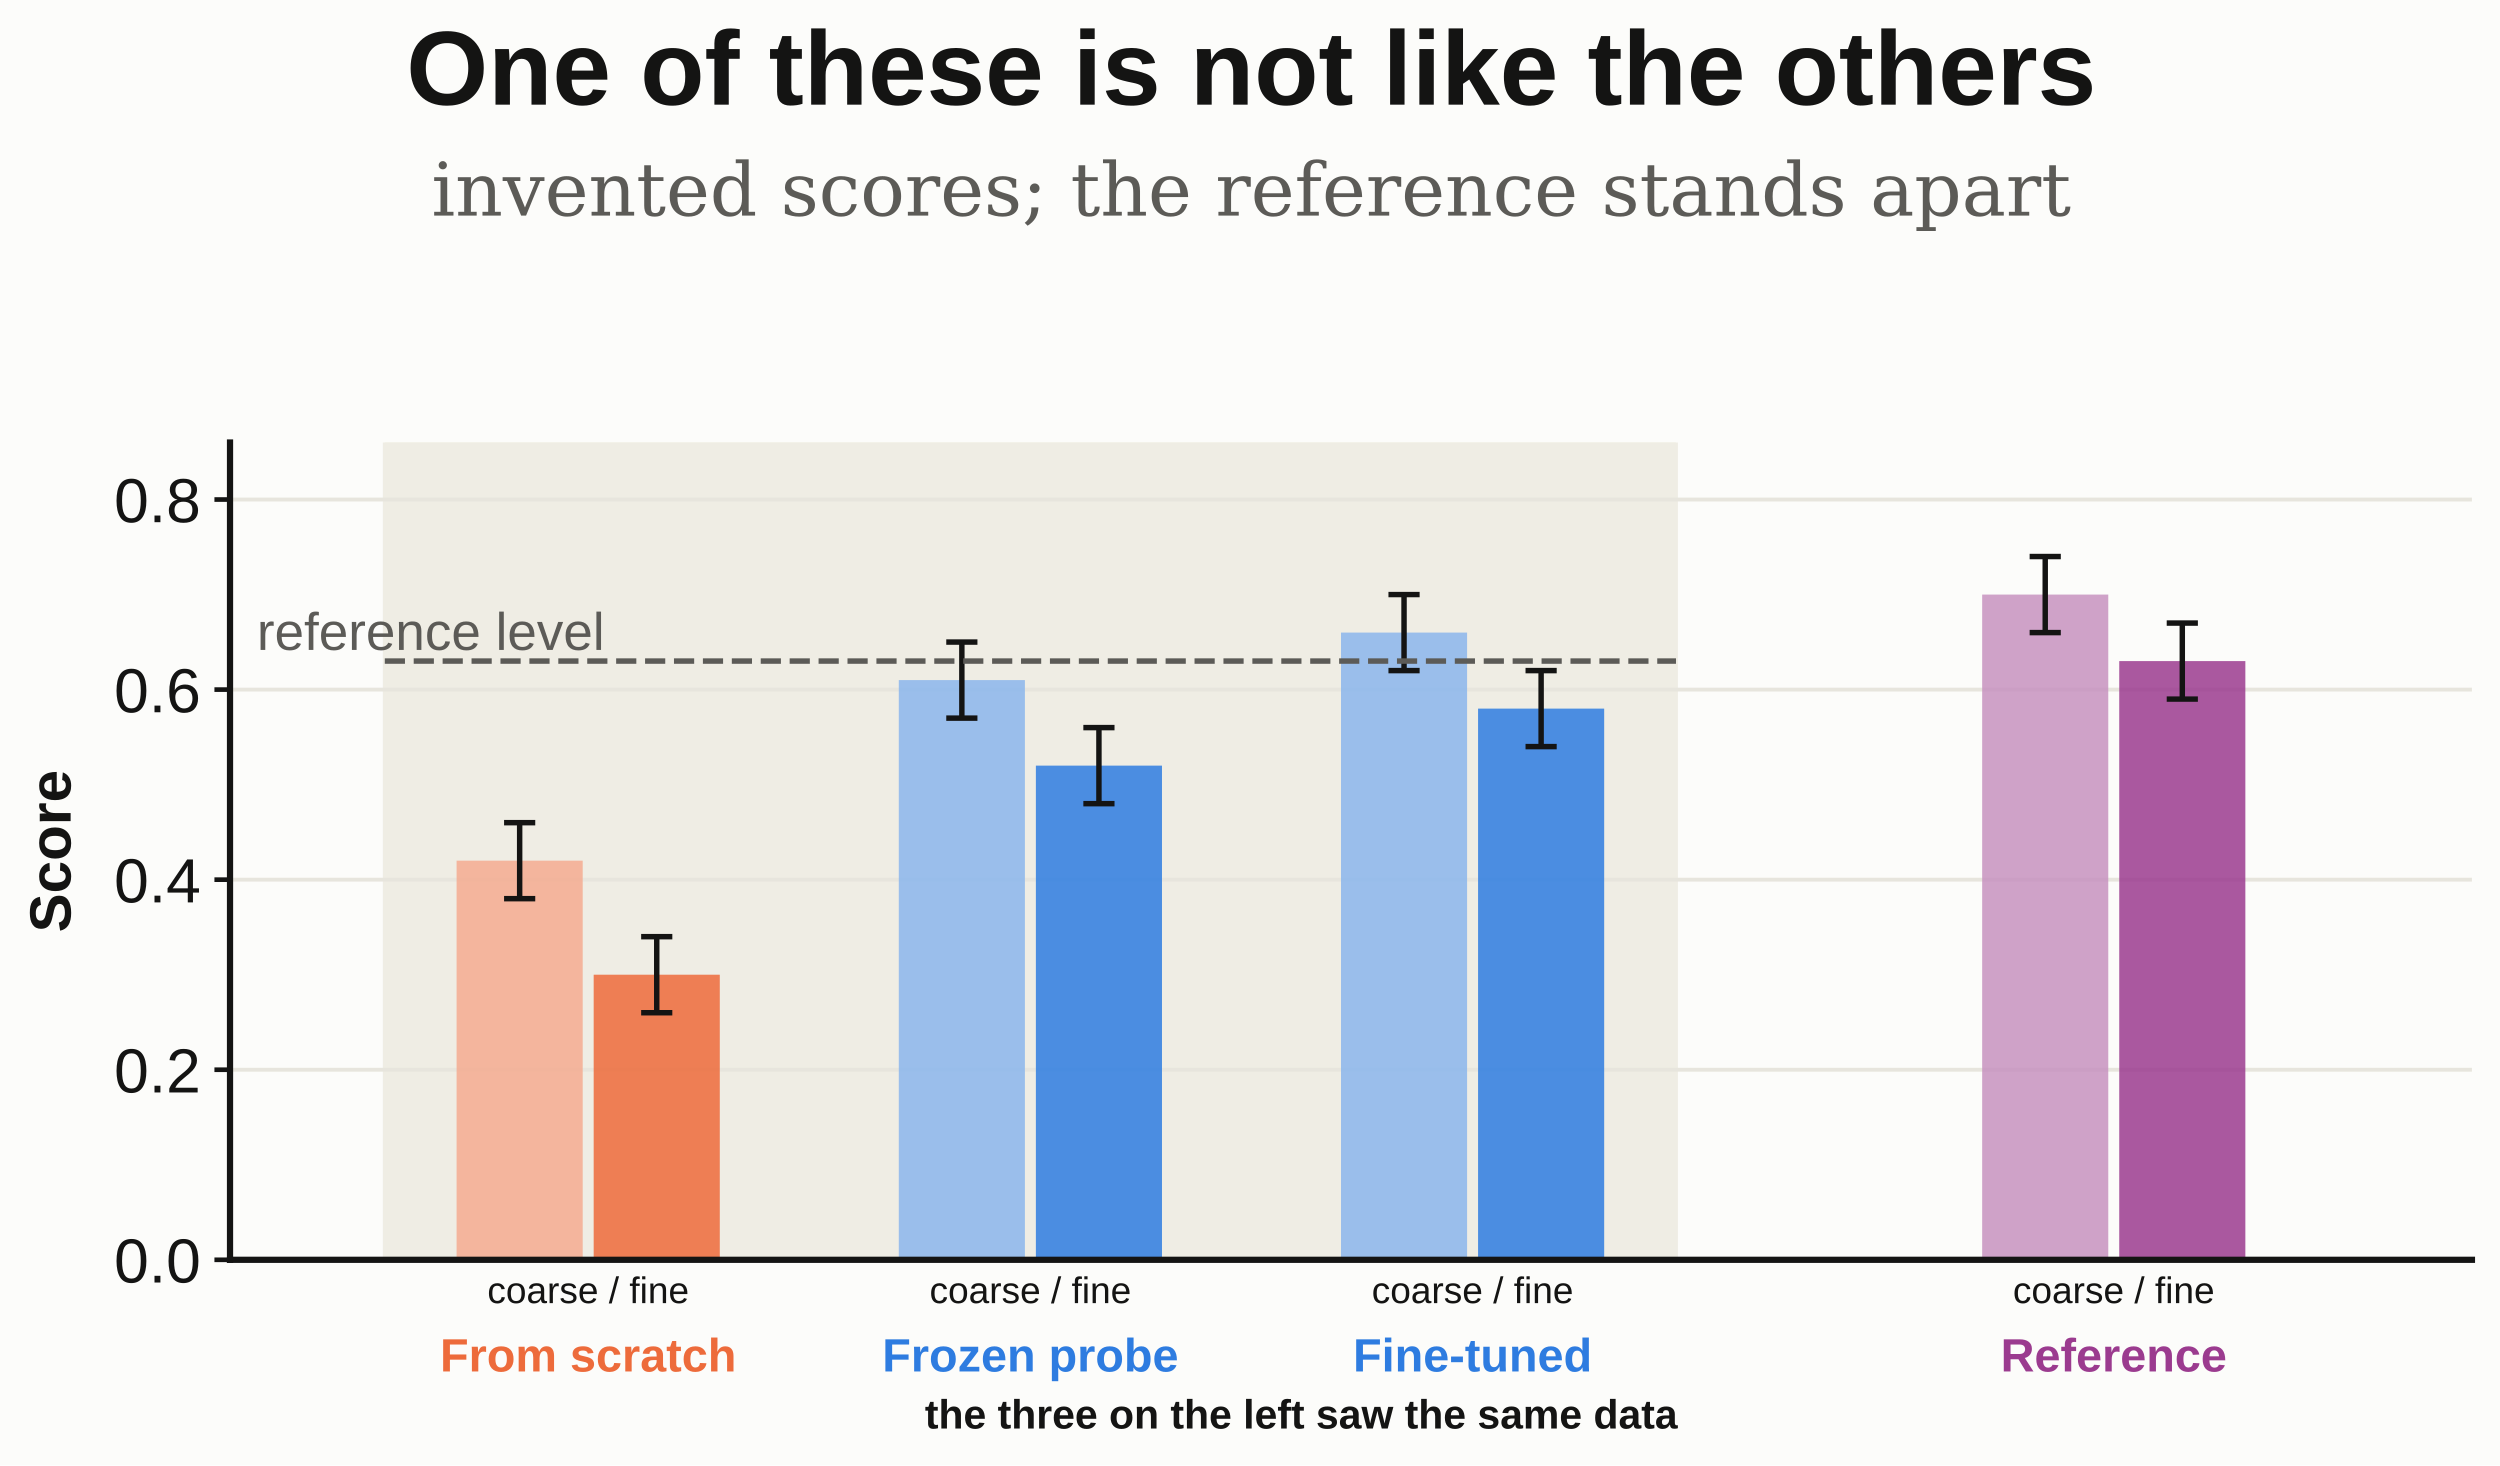
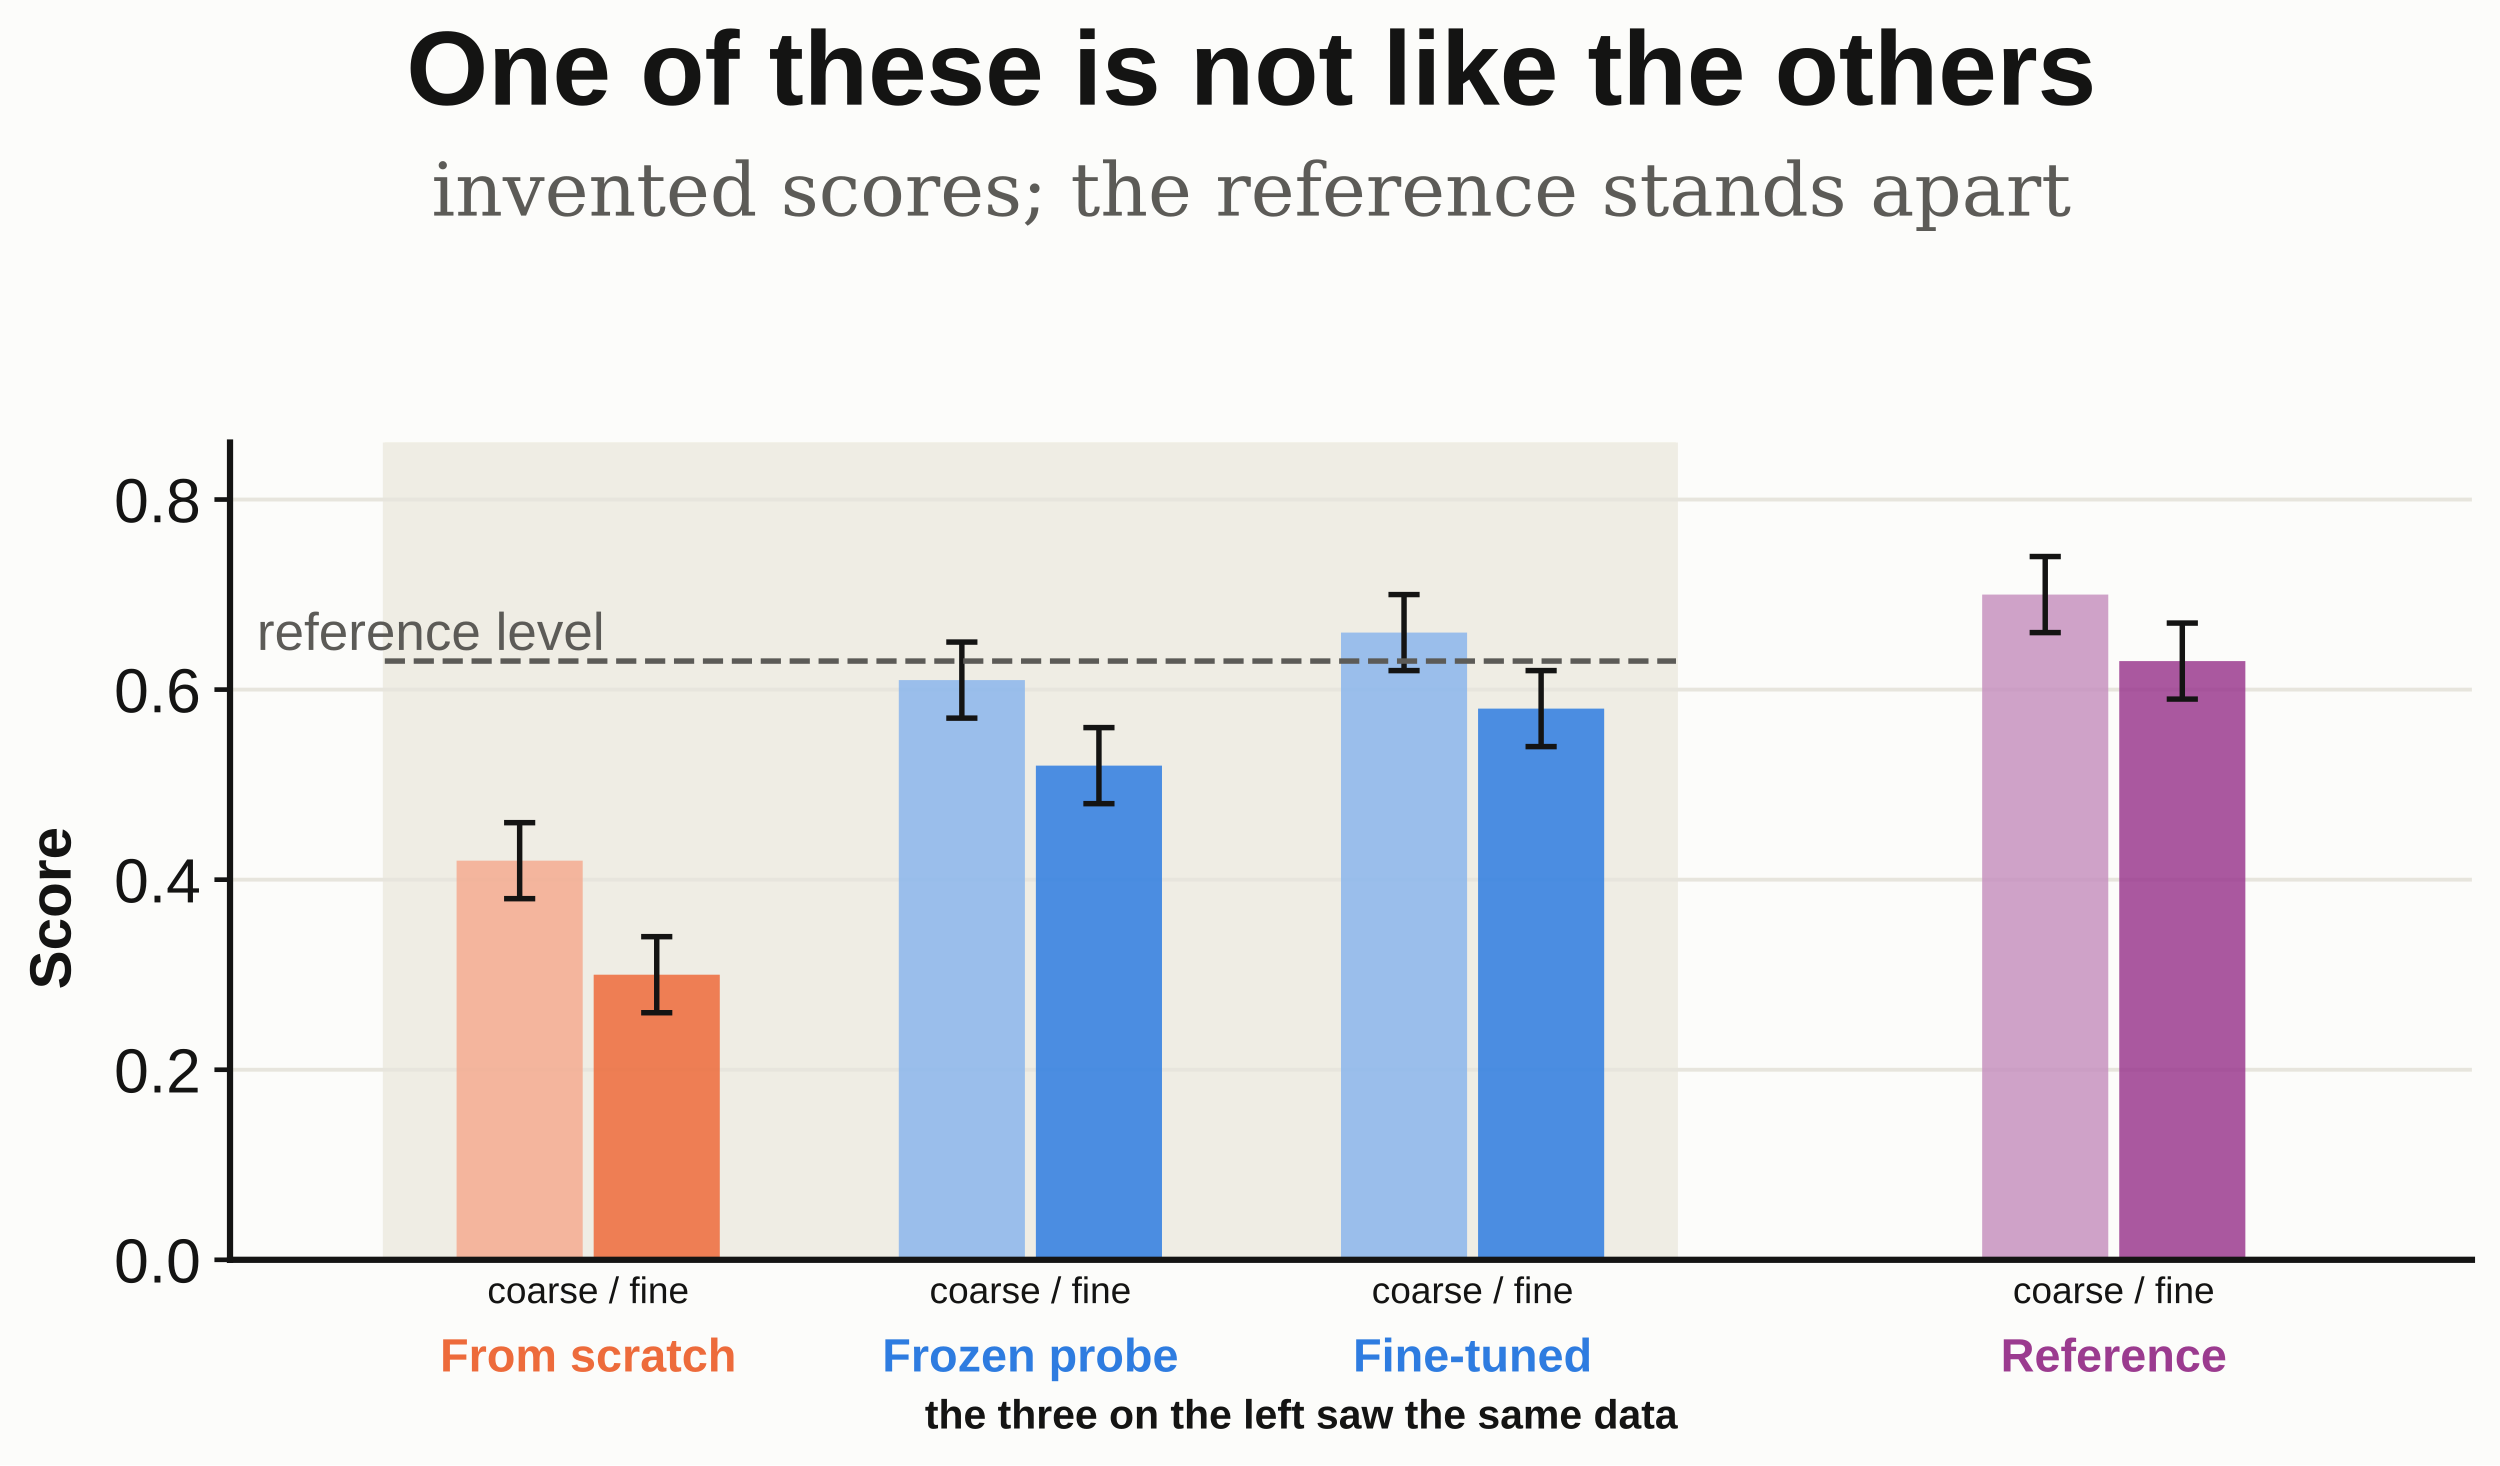
<svg xmlns="http://www.w3.org/2000/svg" xmlns:xlink="http://www.w3.org/1999/xlink" width="641.44pt" height="375.937pt" viewBox="0 0 641.44 375.937" version="1.1">
  <defs>
    <style type="text/css">*{stroke-linejoin: round; stroke-linecap: butt}</style>
  </defs>
  <g id="figure_1">
    <g id="patch_1">
      <path d="M 0 375.937  L 641.44 375.937  L 641.44 0  L 0 0  z " style="fill: #fcfcfa" />
    </g>
    <g id="axes_1">
      <g id="patch_2">
        <path d="M 59.017 323.235  L 634.24 323.235  L 634.24 113.539  L 59.017 113.539  z " style="fill: #fcfcfa" />
      </g>
      <g id="patch_3">
        <path d="M 98.727 323.235  L 430.019 323.235  L 430.019 113.539  L 98.727 113.539  z " clip-path="url(#pd3c40c6196)" style="fill: #efede4; stroke: #efede4; stroke-linejoin: miter" />
      </g>
      <g id="matplotlib.axis_1" />
      <g id="matplotlib.axis_2">
        <g id="ytick_1">
          <g id="line2d_1">
            <path d="M 59.017 323.235  L 634.24 323.235  " clip-path="url(#pd3c40c6196)" style="fill: none; stroke: #e7e5dd; stroke-linecap: square" />
          </g>
          <g id="line2d_2">
            <defs>
              <path id="m5bc738e78b" d="M 0 0  L -4 0  " style="stroke: #141413; stroke-width: 1.2" />
            </defs>
            <g>
              <use xlink:href="#m5bc738e78b" x="59.017" y="323.235" style="fill: #141413; stroke: #141413; stroke-width: 1.2" />
            </g>
          </g>
          <g id="text_1">
            <text style="font-size: 16px; font-family: 'Arial', 'Verdana', 'DejaVu Sans', sans-serif; text-anchor: end; fill: #141413" x="51.517" y="329.059" transform="rotate(-0 51.51715 329.0588)">0.0</text>
          </g>
        </g>
        <g id="ytick_2">
          <g id="line2d_3">
            <path d="M 59.017 274.468  L 634.24 274.468  " clip-path="url(#pd3c40c6196)" style="fill: none; stroke: #e7e5dd; stroke-linecap: square" />
          </g>
          <g id="line2d_4">
            <g>
              <use xlink:href="#m5bc738e78b" x="59.017" y="274.468" style="fill: #141413; stroke: #141413; stroke-width: 1.2" />
            </g>
          </g>
          <g id="text_2">
            <text style="font-size: 16px; font-family: 'Arial', 'Verdana', 'DejaVu Sans', sans-serif; text-anchor: end; fill: #141413" x="51.517" y="280.292" transform="rotate(-0 51.51715 280.2924)">0.2</text>
          </g>
        </g>
        <g id="ytick_3">
          <g id="line2d_5">
            <path d="M 59.017 225.702  L 634.24 225.702  " clip-path="url(#pd3c40c6196)" style="fill: none; stroke: #e7e5dd; stroke-linecap: square" />
          </g>
          <g id="line2d_6">
            <g>
              <use xlink:href="#m5bc738e78b" x="59.017" y="225.702" style="fill: #141413; stroke: #141413; stroke-width: 1.2" />
            </g>
          </g>
          <g id="text_3">
            <text style="font-size: 16px; font-family: 'Arial', 'Verdana', 'DejaVu Sans', sans-serif; text-anchor: end; fill: #141413" x="51.517" y="231.526" transform="rotate(-0 51.51715 231.5259)">0.4</text>
          </g>
        </g>
        <g id="ytick_4">
          <g id="line2d_7">
            <path d="M 59.017 176.935  L 634.24 176.935  " clip-path="url(#pd3c40c6196)" style="fill: none; stroke: #e7e5dd; stroke-linecap: square" />
          </g>
          <g id="line2d_8">
            <g>
              <use xlink:href="#m5bc738e78b" x="59.017" y="176.935" style="fill: #141413; stroke: #141413; stroke-width: 1.2" />
            </g>
          </g>
          <g id="text_4">
            <text style="font-size: 16px; font-family: 'Arial', 'Verdana', 'DejaVu Sans', sans-serif; text-anchor: end; fill: #141413" x="51.517" y="182.759" transform="rotate(-0 51.51715 182.7595)">0.6</text>
          </g>
        </g>
        <g id="ytick_5">
          <g id="line2d_9">
            <path d="M 59.017 128.169  L 634.24 128.169  " clip-path="url(#pd3c40c6196)" style="fill: none; stroke: #e7e5dd; stroke-linecap: square" />
          </g>
          <g id="line2d_10">
            <g>
              <use xlink:href="#m5bc738e78b" x="59.017" y="128.169" style="fill: #141413; stroke: #141413; stroke-width: 1.2" />
            </g>
          </g>
          <g id="text_5">
            <text style="font-size: 16px; font-family: 'Arial', 'Verdana', 'DejaVu Sans', sans-serif; text-anchor: end; fill: #141413" x="51.517" y="133.993" transform="rotate(-0 51.51715 133.993)">0.8</text>
          </g>
        </g>
        <g id="text_6">
-           <text style="font-weight: 700; font-size: 15px; font-family: 'Arial', 'Verdana', 'DejaVu Sans', sans-serif; text-anchor: middle; fill: #141413" x="18.12" y="218.387" transform="rotate(-90 18.12041 218.3867)">Score</text>
+           <text style="font-weight: 700; font-size: 15px; font-family: 'Arial', 'Verdana', 'DejaVu Sans', sans-serif; text-anchor: middle; fill: #141413" x="18.12" y="233.017" transform="rotate(-90 18.12041 233.0167)">Score</text>
        </g>
      </g>
      <g id="text_7">
        <text style="font-size: 13.6px; font-family: 'Arial', 'Verdana', 'DejaVu Sans', sans-serif; text-anchor: start; fill: #5c5b57" x="65.92" y="166.758" transform="rotate(-0 65.91982 166.7582)">reference level</text>
      </g>
      <g id="patch_4">
        <path d="M 59.017 323.235  L 59.017 113.539  " style="fill: none; stroke: #141413; stroke-width: 1.6; stroke-linejoin: miter; stroke-linecap: square" />
      </g>
      <g id="patch_5">
        <path d="M 117.152 323.235  L 149.51 323.235  L 149.51 220.825  L 117.152 220.825  z " clip-path="url(#pd3c40c6196)" style="fill: #f4ac91; opacity: 0.85" />
      </g>
      <g id="patch_6">
        <path d="M 230.608 323.235  L 262.966 323.235  L 262.966 174.497  L 230.608 174.497  z " clip-path="url(#pd3c40c6196)" style="fill: #8bb6ec; opacity: 0.85" />
      </g>
      <g id="patch_7">
        <path d="M 344.064 323.235  L 376.422 323.235  L 376.422 162.305  L 344.064 162.305  z " clip-path="url(#pd3c40c6196)" style="fill: #8bb6ec; opacity: 0.85" />
      </g>
      <g id="patch_8">
        <path d="M 508.576 323.235  L 540.934 323.235  L 540.934 152.552  L 508.576 152.552  z " clip-path="url(#pd3c40c6196)" style="fill: #c792bf; opacity: 0.85" />
      </g>
      <g id="patch_9">
        <path d="M 152.324 323.235  L 184.681 323.235  L 184.681 250.085  L 152.324 250.085  z " clip-path="url(#pd3c40c6196)" style="fill: #ed6b3b; opacity: 0.85" />
      </g>
      <g id="patch_10">
        <path d="M 265.78 323.235  L 298.137 323.235  L 298.137 196.442  L 265.78 196.442  z " clip-path="url(#pd3c40c6196)" style="fill: #2e7ce0; opacity: 0.85" />
      </g>
      <g id="patch_11">
        <path d="M 379.236 323.235  L 411.594 323.235  L 411.594 181.812  L 379.236 181.812  z " clip-path="url(#pd3c40c6196)" style="fill: #2e7ce0; opacity: 0.85" />
      </g>
      <g id="patch_12">
        <path d="M 543.747 323.235  L 576.105 323.235  L 576.105 169.62  L 543.747 169.62  z " clip-path="url(#pd3c40c6196)" style="fill: #9b3b8f; opacity: 0.85" />
      </g>
      <g id="text_8">
        <text style="font-size: 9.5px; font-family: 'Arial', 'Verdana', 'DejaVu Sans', sans-serif; text-anchor: middle; fill: #141413" x="150.917" y="334.345" transform="rotate(-0 150.9167 334.3448)">coarse / fine</text>
      </g>
      <g id="text_9">
        <text style="font-size: 9.5px; font-family: 'Arial', 'Verdana', 'DejaVu Sans', sans-serif; text-anchor: middle; fill: #141413" x="264.373" y="334.345" transform="rotate(-0 264.3728 334.3448)">coarse / fine</text>
      </g>
      <g id="text_10">
        <text style="font-size: 9.5px; font-family: 'Arial', 'Verdana', 'DejaVu Sans', sans-serif; text-anchor: middle; fill: #141413" x="377.829" y="334.345" transform="rotate(-0 377.829 334.3448)">coarse / fine</text>
      </g>
      <g id="text_11">
        <text style="font-size: 9.5px; font-family: 'Arial', 'Verdana', 'DejaVu Sans', sans-serif; text-anchor: middle; fill: #141413" x="542.34" y="334.345" transform="rotate(-0 542.3405 334.3448)">coarse / fine</text>
      </g>
      <g id="text_12">
        <text style="font-weight: 700; font-size: 12px; font-family: 'Arial', 'Verdana', 'DejaVu Sans', sans-serif; text-anchor: middle; fill: #ed6b3b" x="150.917" y="351.892" transform="rotate(-0 150.9167 351.892)">From scratch</text>
      </g>
      <g id="text_13">
        <text style="font-weight: 700; font-size: 12px; font-family: 'Arial', 'Verdana', 'DejaVu Sans', sans-serif; text-anchor: middle; fill: #2e7ce0" x="264.373" y="351.892" transform="rotate(-0 264.3728 351.892)">Frozen probe</text>
      </g>
      <g id="text_14">
        <text style="font-weight: 700; font-size: 12px; font-family: 'Arial', 'Verdana', 'DejaVu Sans', sans-serif; text-anchor: middle; fill: #2e7ce0" x="377.829" y="351.892" transform="rotate(-0 377.829 351.892)">Fine-tuned</text>
      </g>
      <g id="text_15">
        <text style="font-weight: 700; font-size: 12px; font-family: 'Arial', 'Verdana', 'DejaVu Sans', sans-serif; text-anchor: middle; fill: #9b3b8f" x="542.34" y="351.892" transform="rotate(-0 542.3405 351.892)">Reference</text>
      </g>
      <g id="text_16">
        <text style="font-weight: 700; font-size: 10.5px; font-family: 'Arial', 'Verdana', 'DejaVu Sans', sans-serif; text-anchor: middle; fill: #141413" x="333.865" y="366.527" transform="rotate(-0 333.8648 366.5272)">the three on the left saw the same data</text>
      </g>
      <g id="LineCollection_1">
        <path d="M 133.331 230.578  L 133.331 211.072  " clip-path="url(#pd3c40c6196)" style="fill: none; stroke: #141413; stroke-width: 1.4" />
        <path d="M 246.787 184.25  L 246.787 164.744  " clip-path="url(#pd3c40c6196)" style="fill: none; stroke: #141413; stroke-width: 1.4" />
        <path d="M 360.243 172.059  L 360.243 152.552  " clip-path="url(#pd3c40c6196)" style="fill: none; stroke: #141413; stroke-width: 1.4" />
        <path d="M 524.755 162.305  L 524.755 142.799  " clip-path="url(#pd3c40c6196)" style="fill: none; stroke: #141413; stroke-width: 1.4" />
      </g>
      <g id="line2d_11">
        <defs>
          <path id="mf9352b0ec6" d="M 4 0  L -4 -0  " style="stroke: #141413; stroke-width: 1.4" />
        </defs>
        <g clip-path="url(#pd3c40c6196)">
          <use xlink:href="#mf9352b0ec6" x="133.331" y="230.578" style="fill: #1f77b4; stroke: #141413; stroke-width: 1.4" />
          <use xlink:href="#mf9352b0ec6" x="246.787" y="184.25" style="fill: #1f77b4; stroke: #141413; stroke-width: 1.4" />
          <use xlink:href="#mf9352b0ec6" x="360.243" y="172.059" style="fill: #1f77b4; stroke: #141413; stroke-width: 1.4" />
          <use xlink:href="#mf9352b0ec6" x="524.755" y="162.305" style="fill: #1f77b4; stroke: #141413; stroke-width: 1.4" />
        </g>
      </g>
      <g id="line2d_12">
        <g clip-path="url(#pd3c40c6196)">
          <use xlink:href="#mf9352b0ec6" x="133.331" y="211.072" style="fill: #1f77b4; stroke: #141413; stroke-width: 1.4" />
          <use xlink:href="#mf9352b0ec6" x="246.787" y="164.744" style="fill: #1f77b4; stroke: #141413; stroke-width: 1.4" />
          <use xlink:href="#mf9352b0ec6" x="360.243" y="152.552" style="fill: #1f77b4; stroke: #141413; stroke-width: 1.4" />
          <use xlink:href="#mf9352b0ec6" x="524.755" y="142.799" style="fill: #1f77b4; stroke: #141413; stroke-width: 1.4" />
        </g>
      </g>
      <g id="LineCollection_2">
        <path d="M 168.502 259.838  L 168.502 240.332  " clip-path="url(#pd3c40c6196)" style="fill: none; stroke: #141413; stroke-width: 1.4" />
        <path d="M 281.959 206.195  L 281.959 186.689  " clip-path="url(#pd3c40c6196)" style="fill: none; stroke: #141413; stroke-width: 1.4" />
        <path d="M 395.415 191.565  L 395.415 172.059  " clip-path="url(#pd3c40c6196)" style="fill: none; stroke: #141413; stroke-width: 1.4" />
        <path d="M 559.926 179.374  L 559.926 159.867  " clip-path="url(#pd3c40c6196)" style="fill: none; stroke: #141413; stroke-width: 1.4" />
      </g>
      <g id="line2d_13">
        <g clip-path="url(#pd3c40c6196)">
          <use xlink:href="#mf9352b0ec6" x="168.502" y="259.838" style="fill: #1f77b4; stroke: #141413; stroke-width: 1.4" />
          <use xlink:href="#mf9352b0ec6" x="281.959" y="206.195" style="fill: #1f77b4; stroke: #141413; stroke-width: 1.4" />
          <use xlink:href="#mf9352b0ec6" x="395.415" y="191.565" style="fill: #1f77b4; stroke: #141413; stroke-width: 1.4" />
          <use xlink:href="#mf9352b0ec6" x="559.926" y="179.374" style="fill: #1f77b4; stroke: #141413; stroke-width: 1.4" />
        </g>
      </g>
      <g id="line2d_14">
        <g clip-path="url(#pd3c40c6196)">
          <use xlink:href="#mf9352b0ec6" x="168.502" y="240.332" style="fill: #1f77b4; stroke: #141413; stroke-width: 1.4" />
          <use xlink:href="#mf9352b0ec6" x="281.959" y="186.689" style="fill: #1f77b4; stroke: #141413; stroke-width: 1.4" />
          <use xlink:href="#mf9352b0ec6" x="395.415" y="172.059" style="fill: #1f77b4; stroke: #141413; stroke-width: 1.4" />
          <use xlink:href="#mf9352b0ec6" x="559.926" y="159.867" style="fill: #1f77b4; stroke: #141413; stroke-width: 1.4" />
        </g>
      </g>
      <g id="patch_13">
        <path d="M 59.017 323.235  L 634.24 323.235  " style="fill: none; stroke: #141413; stroke-width: 1.6; stroke-linejoin: miter; stroke-linecap: square" />
      </g>
      <g id="line2d_15">
        <path d="M 98.727 169.62  L 430.019 169.62  " clip-path="url(#pd3c40c6196)" style="fill: none; stroke-dasharray: 5.18,2.24; stroke-dashoffset: 0; stroke: #5c5b57; stroke-width: 1.4" />
      </g>
    </g>
    <g id="text_17">
      <text style="font-weight: 700; font-size: 27px; font-family: 'Arial', 'Verdana', 'DejaVu Sans', sans-serif; text-anchor: middle; fill: #141413" x="321.04" y="26.857" transform="rotate(-0 321.04 26.85674)">One of these is not like the others</text>
    </g>
    <g id="text_18">
      <text style="font-size: 19px; font-family: 'Georgia', 'DejaVu Serif', serif; text-anchor: middle; fill: #5c5b57" x="321.04" y="55.322" transform="rotate(-0 321.04 55.32172)">invented scores; the reference stands apart</text>
    </g>
  </g>
  <defs>
    <clipPath id="pd3c40c6196">
      <rect x="59.017" y="113.539" width="575.223" height="209.696" />
    </clipPath>
  </defs>
</svg>
